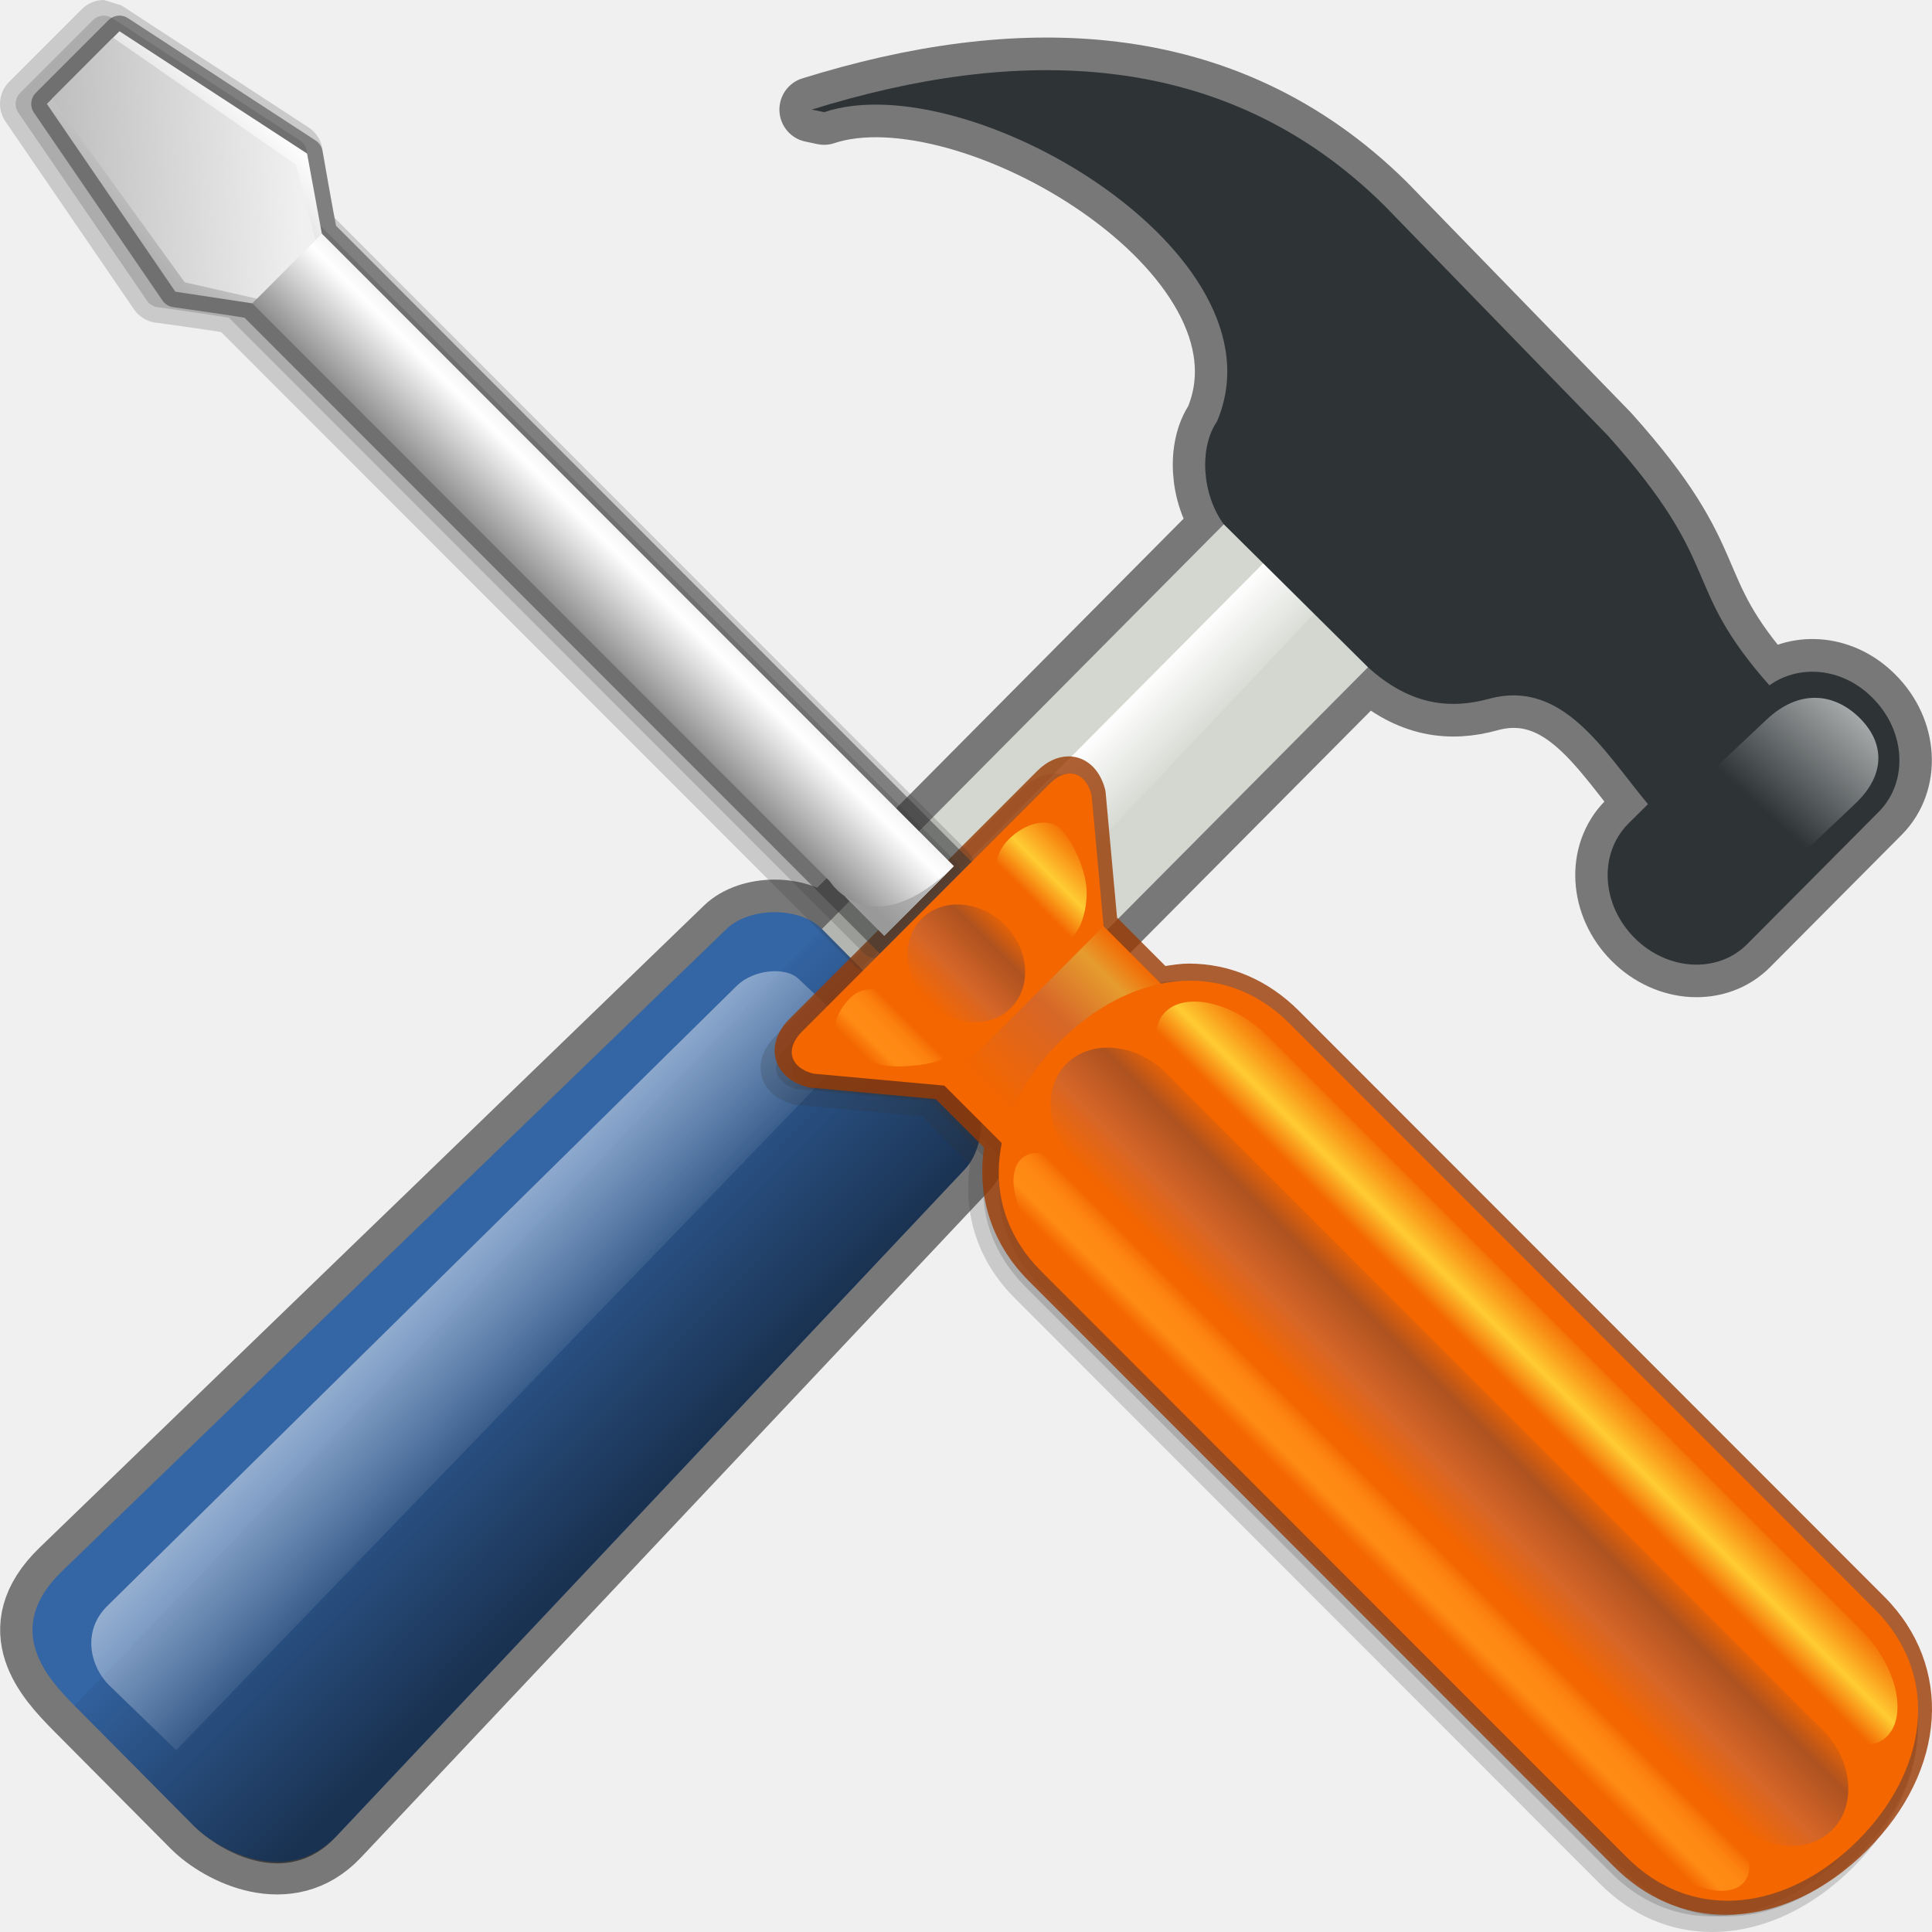
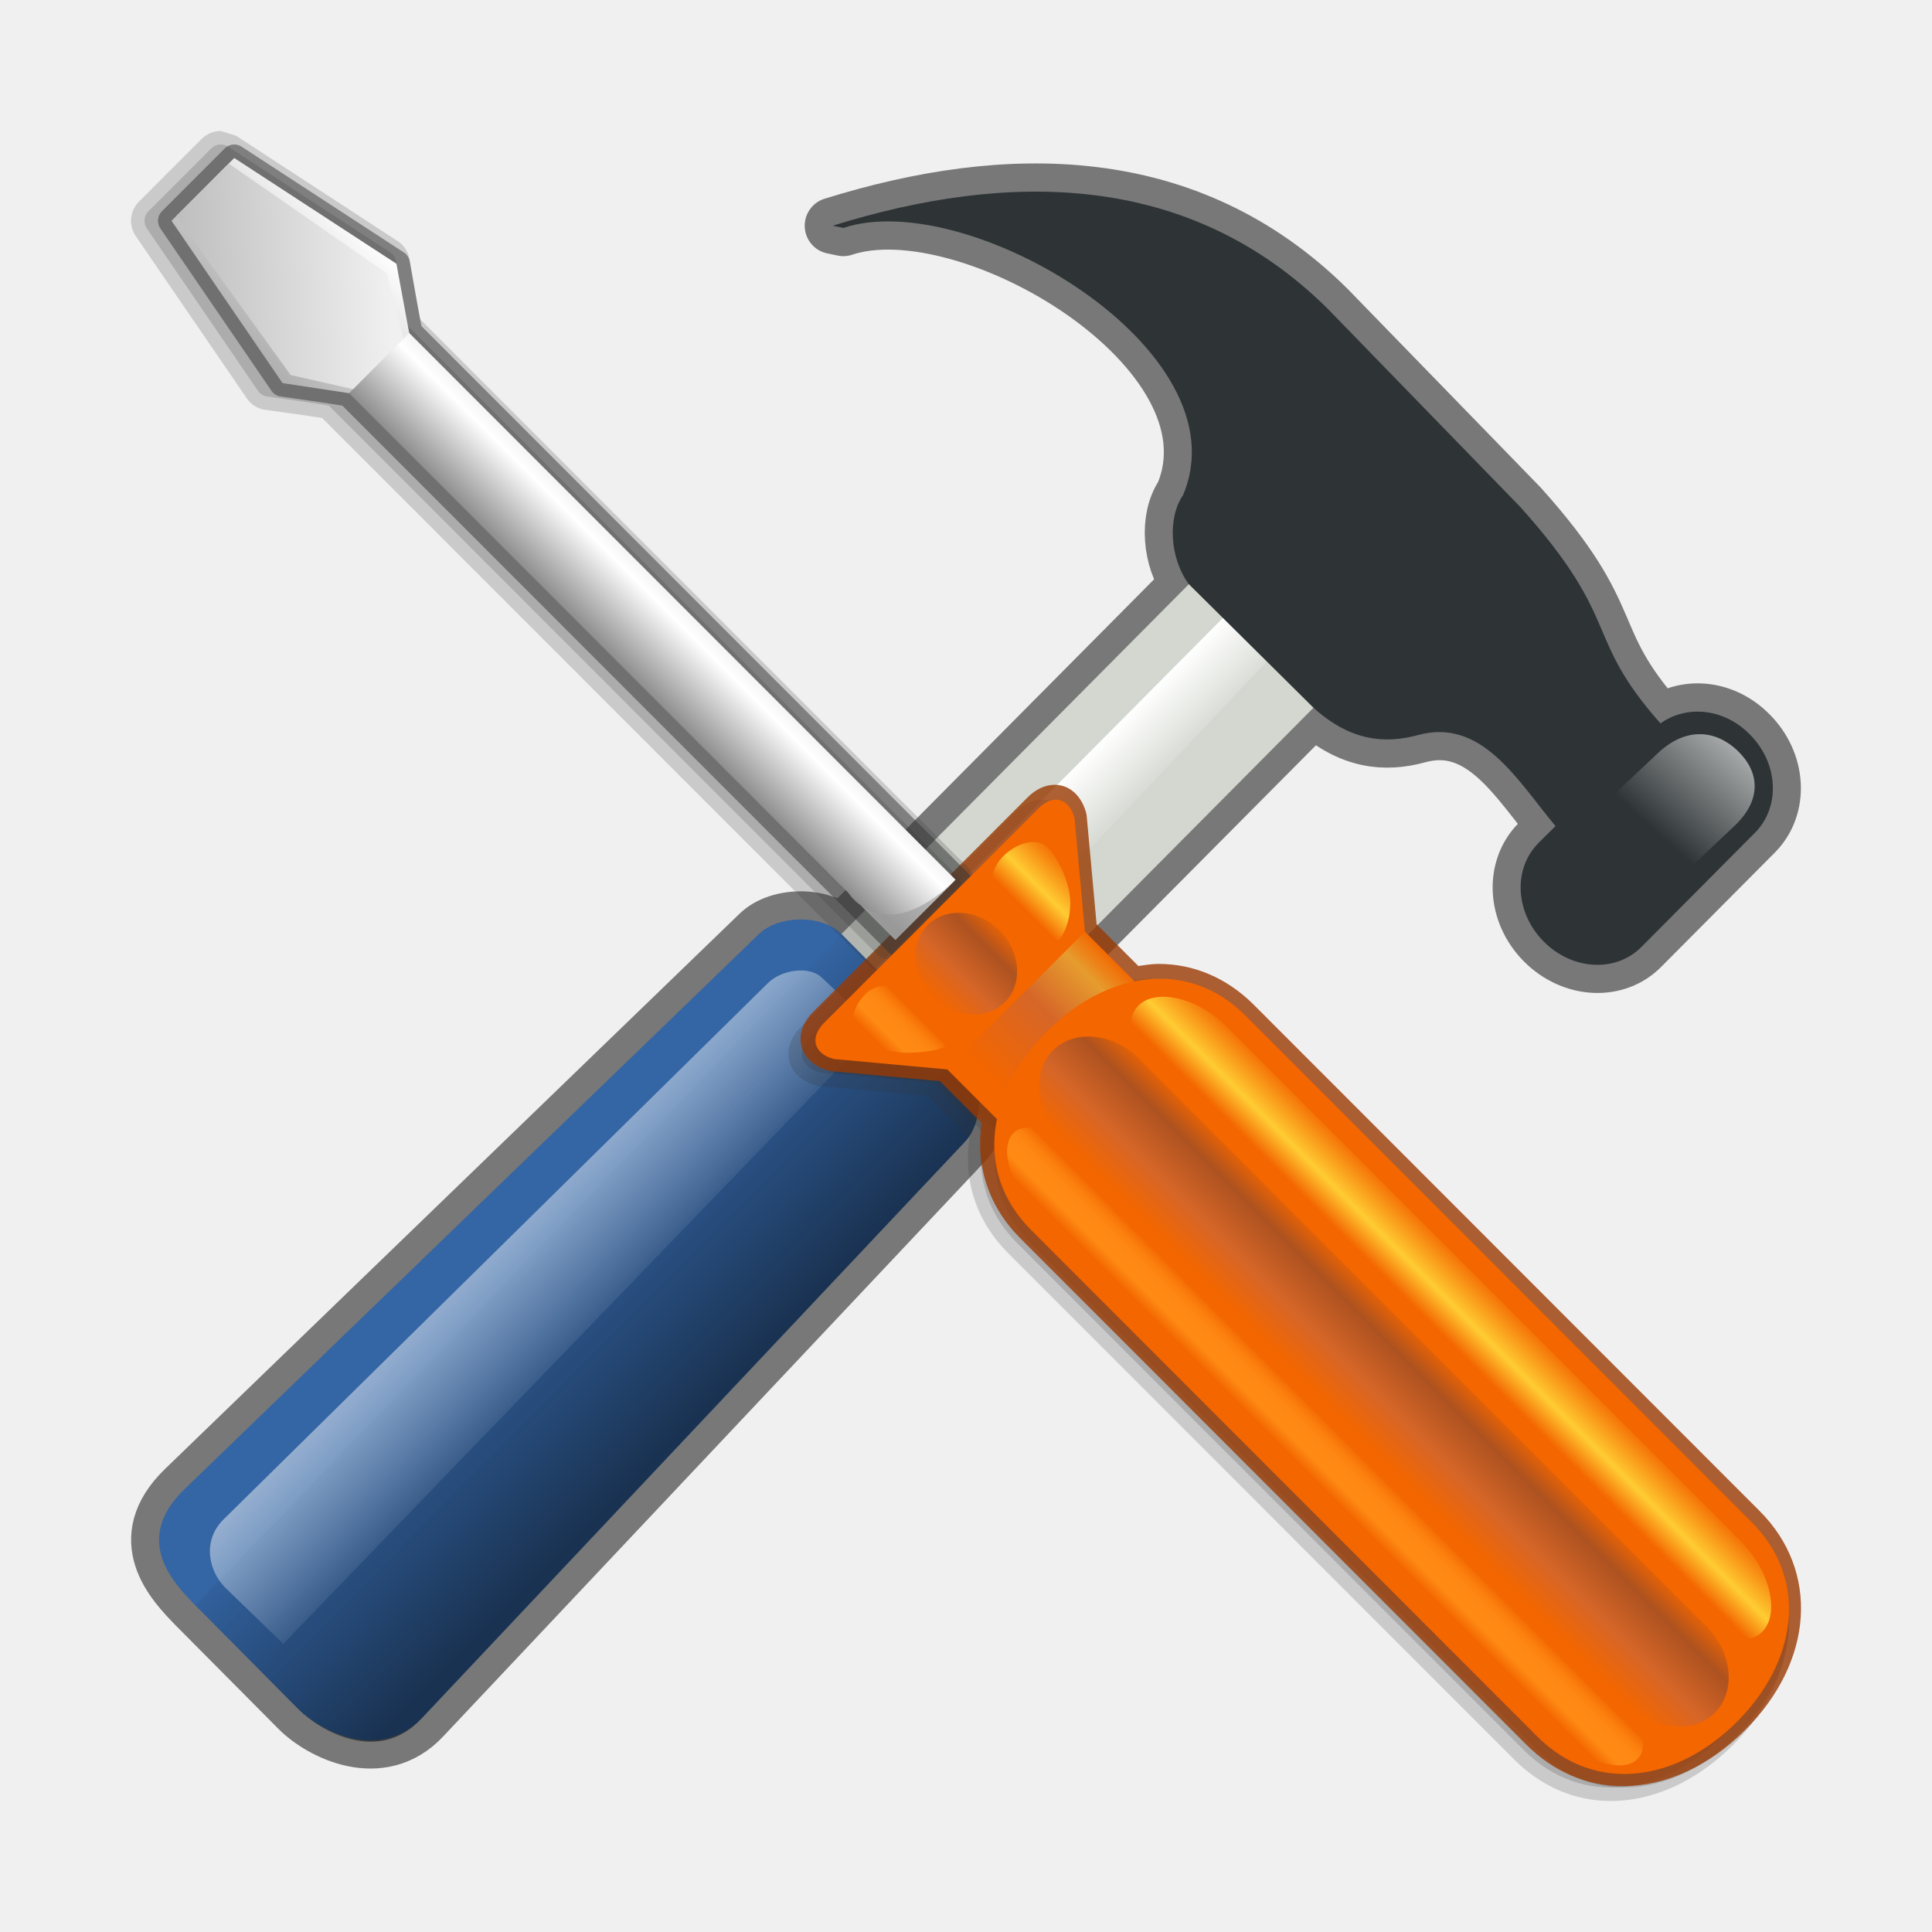
<svg xmlns="http://www.w3.org/2000/svg" xmlns:xlink="http://www.w3.org/1999/xlink" version="1.0" width="64" height="64" id="svg4895">
  <defs id="defs3">
    <linearGradient id="WhiteTransparent">
      <stop style="stop-color:white;stop-opacity:1" offset="0" id="stop6" />
      <stop style="stop-color:white;stop-opacity:0" offset="1" id="stop8" />
    </linearGradient>
    <linearGradient id="BlackTransparent">
      <stop style="stop-color:black;stop-opacity:1" offset="0" id="stop11" />
      <stop style="stop-color:black;stop-opacity:0" offset="1" id="stop13" />
    </linearGradient>
    <linearGradient xlink:href="#WhiteTransparent" id="lg1999" x1="637.03" y1="69.99" x2="638.3" y2="118.3" gradientUnits="userSpaceOnUse" gradientTransform="matrix(0.1,0.1,-0.22,0.2,75.6,-33.53)" />
    <linearGradient xlink:href="#WhiteTransparent" id="lg02" x1="512.7" y1="254.36" x2="615.59" y2="254.83" gradientUnits="userSpaceOnUse" gradientTransform="matrix(0.0807,0.0775,-0.35,0.36,77.14,-45.89)" />
    <linearGradient xlink:href="#BlackTransparent" id="lg05" x1="543.1" y1="286.56" x2="419.88" y2="286.56" gradientUnits="userSpaceOnUse" gradientTransform="matrix(0.0998,0.0998,-0.28,0.28,78.84,-44.8)" spreadMethod="pad" />
    <linearGradient xlink:href="#WhiteTransparent" id="lg09" x1="258.96" y1="62.74" x2="258.96" y2="-1.72" gradientUnits="userSpaceOnUse" gradientTransform="matrix(0.33,0.33,-0.0944,0.0944,9.03,-48.1)" />
    <linearGradient xlink:href="#WhiteTransparent" id="lg12" x1="146.15" y1="288.57" x2="146.15" y2="368.27" gradientUnits="userSpaceOnUse" gradientTransform="matrix(0.3,0.3,-0.09,0.09,78.84,-44.8)" />
    <linearGradient xlink:href="#WhiteTransparent" id="lg16" x1="577.03" y1="124" x2="626.1" y2="124" gradientUnits="userSpaceOnUse" gradientTransform="matrix(0.0775,0.0775,-0.36,0.36,78.84,-44.8)" spreadMethod="pad" />
    <linearGradient xlink:href="#BlackTransparent" id="lg19" x1="75.1" y1="189.14" x2="71.77" y2="185.8" gradientTransform="matrix(1.05,0,0,1.05,0.13,-140.54)" />
    <linearGradient xlink:href="#WhiteTransparent" id="lg51" x1="646.24" y1="-252.6" x2="607.66" y2="-186.26" gradientUnits="userSpaceOnUse" gradientTransform="matrix(0.2,0,0,0.2,-80.94,88.3)" />
    <linearGradient xlink:href="#WhiteTransparent" id="lg55" x1="550.96" y1="-137.5" x2="655.42" y2="-241.2" gradientUnits="userSpaceOnUse" gradientTransform="matrix(0.26,0,0,0.26,-106.57,101.57)" />
    <linearGradient xlink:href="#BlackTransparent" id="lgdg" x1="73.88" y1="66.2" x2="84.3" y2="86.68" gradientTransform="translate(-0.30267,-3.20138)" gradientUnits="userSpaceOnUse" />
    <clipPath clipPathUnits="userSpaceOnUse" id="clipoutline1">
      <path id="outline1" d="m 22.42,17.2 12.96,12.95 -2.5,8.78 -8.78,2.5 -12.96,-12.96 -5.86,5.86 14.89,21.46 17.56,-3.34 61.63,65.62 c 9.44,9.51 22.17,-4.75 13.34,-12.87 L 46.85,42.92 50.86,25.16 28.72,10.89 22.42,17.2 z m 81.06,91.97 c 1.68,-1.68 4.4,-1.68 6.08,0 1.68,1.68 1.68,4.4 0,6.08 -1.68,1.67 -4.4,1.67 -6.08,0 -1.68,-1.68 -1.68,-4.4 0,-6.08 z" />
    </clipPath>
    <clipPath clipPathUnits="userSpaceOnUse" id="clipoutline2">
      <path id="outline2" d="m 55.8,12 0.76,0.16 c 8.84,-2.94 28.68,8.64 24.26,18.96 -1.12,1.62 -0.93,4.5 0.42,6.31 L 56.43,62.25 c -1.39,-1.39 -4.48,-1.36 -5.9,0 L 9.5,101.63 c -3.74,3.59 -0.8,6.64 0.78,8.25 l 7.36,7.36 c 1.61,1.6 5.86,3.76 8.88,0.56 L 65.24,76.99 c 1.35,-1.42 1.36,-4.47 0,-5.87 0,0 0.01,-0.02 0,-0.02 L 90.15,46.2 c 2.63,2.37 5.114,2.575 7.47,1.93 4.551,-1.245 7.087,3.207 9.81,6.46 l -1.23,1.21 c -1.82,1.84 -1.65,4.94 0.39,6.98 2.04,2.04 5.15,2.21 6.97,0.39 l 8.14,-8.13 c 1.82,-1.84 1.65,-4.94 -0.4,-6.97 -1.84,-1.85 -4.51,-2.09 -6.37,-0.77 -5.58,-6.26 -2.65,-7.2 -10.01,-15.35 L 91.13,17.86 C 81.2,8.12 68.3,8.13 55.8,12 z" />
    </clipPath>
    <filter id="ShadowBlur" filterUnits="userSpaceOnUse" x="0" y="0" color-interpolation-filters="sRGB">
      <feGaussianBlur in="SourceGraphic" stdDeviation="2" id="feGaussianBlur6" />
    </filter>
    <linearGradient xlink:href="#WhiteTransparent" id="linearGradient3179" gradientUnits="userSpaceOnUse" gradientTransform="matrix(0.1,0.1,-0.22,0.2,75.6,-97.53)" x1="637.03" y1="69.99" x2="638.3" y2="118.3" />
    <linearGradient xlink:href="#WhiteTransparent" id="linearGradient3183" gradientUnits="userSpaceOnUse" gradientTransform="matrix(0.0807,0.0775,-0.35,0.36,77.14,-109.89)" x1="512.7" y1="254.36" x2="615.59" y2="254.83" />
    <linearGradient xlink:href="#BlackTransparent" id="linearGradient3186" gradientUnits="userSpaceOnUse" gradientTransform="matrix(0.0998,0.0998,-0.28,0.28,78.84,-108.8)" spreadMethod="pad" x1="543.1" y1="286.56" x2="419.88" y2="286.56" />
    <linearGradient xlink:href="#WhiteTransparent" id="linearGradient3197" gradientUnits="userSpaceOnUse" gradientTransform="matrix(0.0775,0.0775,-0.36,0.36,78.84,-108.8)" spreadMethod="pad" x1="577.03" y1="124" x2="626.1" y2="124" />
    <linearGradient xlink:href="#BlackTransparent" id="linearGradient3200" gradientUnits="userSpaceOnUse" x1="2482.957" y1="6145.308" x2="2375.498" y2="6037.526" gradientTransform="translate(0,-64)" />
    <linearGradient xlink:href="#BlackTransparent" id="linearGradient3268" gradientUnits="userSpaceOnUse" gradientTransform="translate(0,-64)" x1="2482.957" y1="6145.308" x2="2375.498" y2="6037.526" />
    <linearGradient xlink:href="#WhiteTransparent" id="linearGradient3270" gradientUnits="userSpaceOnUse" gradientTransform="matrix(0.0775,0.0775,-0.36,0.36,78.84,-108.8)" spreadMethod="pad" x1="577.03" y1="124" x2="626.1" y2="124" />
    <linearGradient xlink:href="#BlackTransparent" id="linearGradient3272" gradientUnits="userSpaceOnUse" gradientTransform="matrix(0.0998,0.0998,-0.28,0.28,78.84,-108.8)" spreadMethod="pad" x1="543.1" y1="286.56" x2="419.88" y2="286.56" />
    <linearGradient xlink:href="#WhiteTransparent" id="linearGradient3274" gradientUnits="userSpaceOnUse" gradientTransform="matrix(0.0807,0.0775,-0.35,0.36,77.14,-109.89)" x1="512.7" y1="254.36" x2="615.59" y2="254.83" />
    <linearGradient xlink:href="#WhiteTransparent" id="linearGradient3276" gradientUnits="userSpaceOnUse" gradientTransform="matrix(0.1,0.1,-0.22,0.2,75.6,-97.53)" x1="637.03" y1="69.99" x2="638.3" y2="118.3" />
    <linearGradient xlink:href="#BlackTransparent" id="linearGradient3441" gradientUnits="userSpaceOnUse" gradientTransform="translate(0,-64)" x1="2482.957" y1="6145.308" x2="2375.498" y2="6037.526" />
    <linearGradient xlink:href="#WhiteTransparent" id="linearGradient3443" gradientUnits="userSpaceOnUse" gradientTransform="matrix(0.0775,0.0775,-0.36,0.36,78.84,-108.8)" spreadMethod="pad" x1="577.03" y1="124" x2="626.1" y2="124" />
    <linearGradient xlink:href="#BlackTransparent" id="linearGradient3445" gradientUnits="userSpaceOnUse" gradientTransform="matrix(0.0998,0.0998,-0.28,0.28,78.84,-108.8)" spreadMethod="pad" x1="543.1" y1="286.56" x2="419.88" y2="286.56" />
    <linearGradient xlink:href="#WhiteTransparent" id="linearGradient3447" gradientUnits="userSpaceOnUse" gradientTransform="matrix(0.0807,0.0775,-0.35,0.36,77.14,-109.89)" x1="512.7" y1="254.36" x2="615.59" y2="254.83" />
    <linearGradient xlink:href="#WhiteTransparent" id="linearGradient3449" gradientUnits="userSpaceOnUse" gradientTransform="matrix(0.1,0.1,-0.22,0.2,75.6,-97.53)" x1="637.03" y1="69.99" x2="638.3" y2="118.3" />
    <linearGradient xlink:href="#BlackTransparent" id="linearGradient3461" gradientUnits="userSpaceOnUse" gradientTransform="translate(0,-64)" x1="2482.957" y1="6145.308" x2="2375.498" y2="6037.526" />
    <linearGradient xlink:href="#WhiteTransparent" id="linearGradient3463" gradientUnits="userSpaceOnUse" gradientTransform="matrix(0.0775,0.0775,-0.36,0.36,78.84,-108.8)" spreadMethod="pad" x1="577.03" y1="124" x2="626.1" y2="124" />
    <linearGradient xlink:href="#BlackTransparent" id="linearGradient3465" gradientUnits="userSpaceOnUse" gradientTransform="matrix(0.0998,0.0998,-0.28,0.28,78.84,-108.8)" spreadMethod="pad" x1="543.1" y1="286.56" x2="419.88" y2="286.56" />
    <linearGradient xlink:href="#WhiteTransparent" id="linearGradient3467" gradientUnits="userSpaceOnUse" gradientTransform="matrix(0.0807,0.0775,-0.35,0.36,77.14,-109.89)" x1="512.7" y1="254.36" x2="615.59" y2="254.83" />
    <linearGradient xlink:href="#WhiteTransparent" id="linearGradient3469" gradientUnits="userSpaceOnUse" gradientTransform="matrix(0.1,0.1,-0.22,0.2,75.6,-97.53)" x1="637.03" y1="69.99" x2="638.3" y2="118.3" />
    <linearGradient xlink:href="#WhiteTransparent" id="linearGradient3472" gradientUnits="userSpaceOnUse" gradientTransform="matrix(0.05364901,0.05402047,-0.1180278,0.1080409,37.51463,-20.96535)" x1="637.03" y1="69.99" x2="638.3" y2="118.3" />
    <linearGradient xlink:href="#WhiteTransparent" id="linearGradient3475" gradientUnits="userSpaceOnUse" gradientTransform="matrix(0.04329475,0.04186587,-0.1877715,0.1944737,38.34082,-27.64228)" x1="512.7" y1="254.36" x2="615.59" y2="254.83" />
    <linearGradient xlink:href="#BlackTransparent" id="linearGradient3478" gradientUnits="userSpaceOnUse" gradientTransform="matrix(0.05354171,0.05391243,-0.1502172,0.1512573,39.25285,-27.05345)" spreadMethod="pad" x1="543.1" y1="286.56" x2="419.88" y2="286.56" />
    <linearGradient xlink:href="#WhiteTransparent" id="linearGradient3483" gradientUnits="userSpaceOnUse" gradientTransform="matrix(0.04157798,0.04186587,-0.1931364,0.1944737,39.25285,-27.05345)" spreadMethod="pad" x1="577.03" y1="124" x2="626.1" y2="124" />
    <linearGradient xlink:href="#BlackTransparent" id="linearGradient3486" gradientUnits="userSpaceOnUse" gradientTransform="matrix(0.5364901,0,0,0.5402047,-3.044024,-2.852284)" x1="2482.957" y1="6145.308" x2="2375.498" y2="6037.526" />
    <linearGradient xlink:href="#XMLID_34_" id="linearGradient3345" gradientUnits="userSpaceOnUse" x1="64.586" y1="53.105" x2="73.504" y2="62.023" />
    <linearGradient id="XMLID_34_" gradientUnits="userSpaceOnUse" x1="64.586" y1="53.105" x2="73.504" y2="62.023">
      <stop offset="0" style="stop-color:#F36600" id="stop144" />
      <stop offset="0.18" style="stop-color:#E69C2E" id="stop146" />
      <stop offset="0.506" style="stop-color:#D66628" id="stop148" />
      <stop offset="1" style="stop-color:#F36600" id="stop150" />
    </linearGradient>
    <linearGradient xlink:href="#XMLID_35_" id="linearGradient3347" gradientUnits="userSpaceOnUse" gradientTransform="matrix(0.9027,-0.086,-0.086,0.9027,-18.4803,-14.1634)" x1="71.991" y1="115.973" x2="80.866" y2="124.848" />
    <linearGradient id="XMLID_35_" gradientUnits="userSpaceOnUse" x1="71.991" y1="115.973" x2="80.866" y2="124.848" gradientTransform="matrix(0.9027,-0.086,-0.086,0.9027,-18.4803,-14.1634)">
      <stop offset="0" style="stop-color:#E0E0E0" id="stop159" />
      <stop offset="0.292" style="stop-color:#FFFFFF" id="stop161" />
      <stop offset="1" style="stop-color:#636363" id="stop163" />
    </linearGradient>
    <linearGradient xlink:href="#XMLID_36_" id="linearGradient3349" gradientUnits="userSpaceOnUse" x1="9.053" y1="110.163" x2="17.506" y2="118.616" />
    <linearGradient id="XMLID_36_" gradientUnits="userSpaceOnUse" x1="9.053" y1="110.163" x2="17.506" y2="118.616">
      <stop offset="0" style="stop-color:#FFFFFF" id="stop168" />
      <stop offset="1" style="stop-color:#B1B1B1" id="stop170" />
    </linearGradient>
    <linearGradient xlink:href="#XMLID_37_" id="linearGradient3351" gradientUnits="userSpaceOnUse" gradientTransform="matrix(0.9204,-0.0796,-0.0796,0.9204,-13.4588,-13.4578)" x1="41.261" y1="153.606" x2="41.991" y2="134.857" />
    <linearGradient id="XMLID_37_" gradientUnits="userSpaceOnUse" x1="41.261" y1="153.606" x2="41.991" y2="134.857" gradientTransform="matrix(0.9204,-0.0796,-0.0796,0.9204,-13.4588,-13.4578)">
      <stop offset="0" style="stop-color:#B9B9B9" id="stop175" />
      <stop offset="1" style="stop-color:#F0F0F0" id="stop177" />
    </linearGradient>
    <linearGradient xlink:href="#XMLID_38_" id="linearGradient3353" gradientUnits="userSpaceOnUse" gradientTransform="matrix(4.434075,0.6990146,0.6990146,4.434075,208.933,201.4934)" x1="47.877" y1="-8.15" x2="52.301" y2="-3.726" />
    <linearGradient id="XMLID_38_" gradientUnits="userSpaceOnUse" x1="47.877" y1="-8.15" x2="52.301" y2="-3.726" gradientTransform="matrix(1.2065,0.1902,0.1902,1.2065,33.0519,28.33057)">
      <stop offset="0" style="stop-color:#F36600" id="stop182" />
      <stop offset="0.27" style="stop-color:#AD5220" id="stop184" />
      <stop offset="0.657" style="stop-color:#D66628" id="stop186" />
      <stop offset="1" style="stop-color:#F36600" id="stop188" />
    </linearGradient>
    <linearGradient xlink:href="#XMLID_39_" id="linearGradient3355" gradientUnits="userSpaceOnUse" gradientTransform="matrix(2.403919,1.968781,1.968781,2.403919,-361.6544,642.7973)" x1="1180.475" y1="-1103.454" x2="1184.898" y2="-1099.03" />
    <linearGradient id="XMLID_39_" gradientUnits="userSpaceOnUse" x1="1180.475" y1="-1103.454" x2="1184.898" y2="-1099.03" gradientTransform="matrix(0.6541,0.5357,0.5357,0.6541,-122.2034,148.4082)">
      <stop offset="0" style="stop-color:#F36600" id="stop193" />
      <stop offset="0.27" style="stop-color:#AD5220" id="stop195" />
      <stop offset="0.657" style="stop-color:#D66628" id="stop197" />
      <stop offset="1" style="stop-color:#F36600" id="stop199" />
    </linearGradient>
    <linearGradient xlink:href="#XMLID_40_" id="linearGradient3357" gradientUnits="userSpaceOnUse" gradientTransform="matrix(-3.606798,-0.00771783,-0.00771783,-3.606798,-1450.316,302.719)" x1="-523.886" y1="23.862" x2="-527.368" y2="20.379" />
    <linearGradient id="XMLID_40_" gradientUnits="userSpaceOnUse" x1="-523.886" y1="23.862" x2="-527.368" y2="20.379" gradientTransform="matrix(-0.9814,-0.0021,-0.0021,-0.9814,-418.4253,55.87377)">
      <stop offset="0.208" style="stop-color:#F36600" id="stop204" />
      <stop offset="0.27" style="stop-color:#F77207" id="stop206" />
      <stop offset="0.373" style="stop-color:#FC800E" id="stop208" />
      <stop offset="0.503" style="stop-color:#FE8813" id="stop210" />
      <stop offset="0.753" style="stop-color:#FF8A14" id="stop212" />
      <stop offset="0.972" style="stop-color:#F36600" id="stop214" />
    </linearGradient>
    <linearGradient xlink:href="#XMLID_41_" id="linearGradient3359" gradientUnits="userSpaceOnUse" gradientTransform="matrix(-3.606798,-0.00771783,-0.00771783,-3.606798,-1450.316,302.719)" x1="-492.053" y1="-8.259" x2="-495.402" y2="-11.609" />
    <linearGradient id="XMLID_41_" gradientUnits="userSpaceOnUse" x1="-492.053" y1="-8.259" x2="-495.402" y2="-11.609" gradientTransform="matrix(-0.9814,-0.0021,-0.0021,-0.9814,-418.4253,55.87377)">
      <stop offset="0.208" style="stop-color:#F36600" id="stop219" />
      <stop offset="0.27" style="stop-color:#F77207" id="stop221" />
      <stop offset="0.373" style="stop-color:#FC800E" id="stop223" />
      <stop offset="0.503" style="stop-color:#FE8813" id="stop225" />
      <stop offset="0.753" style="stop-color:#FF8A14" id="stop227" />
      <stop offset="0.972" style="stop-color:#F36600" id="stop229" />
    </linearGradient>
    <linearGradient xlink:href="#XMLID_42_" id="linearGradient3361" gradientUnits="userSpaceOnUse" gradientTransform="matrix(3.9541,0.35502,0.35502,3.9541,123.7083,147.0908)" x1="69.661" y1="2.682" x2="73.695" y2="6.715" />
    <linearGradient id="XMLID_42_" gradientUnits="userSpaceOnUse" x1="69.661" y1="2.682" x2="73.695" y2="6.715" gradientTransform="matrix(1.0759,0.0966,0.0966,1.0759,9.8625,13.52777)">
      <stop offset="0" style="stop-color:#F36600" id="stop234" />
      <stop offset="0.477" style="stop-color:#FFCC33" id="stop236" />
      <stop offset="0.786" style="stop-color:#F36600" id="stop238" />
    </linearGradient>
    <linearGradient xlink:href="#XMLID_43_" id="linearGradient3363" gradientUnits="userSpaceOnUse" gradientTransform="matrix(3.675155,0,0,3.675155,77.24515,87.05425)" x1="56.774" y1="57.064" x2="61.153" y2="61.442" />
    <linearGradient gradientTransform="translate(-2.78,-2.80803)" id="XMLID_43_" gradientUnits="userSpaceOnUse" x1="56.774" y1="57.064" x2="61.153" y2="61.442">
      <stop offset="0" style="stop-color:#F36600" id="stop243" />
      <stop offset="0.477" style="stop-color:#FFCC33" id="stop245" />
      <stop offset="0.786" style="stop-color:#F36600" id="stop247" />
    </linearGradient>
    <linearGradient xlink:href="#XMLID_44_" id="linearGradient3365" gradientUnits="userSpaceOnUse" gradientTransform="matrix(3.675155,0,0,3.675155,77.24515,87.05425)" x1="56.451" y1="67.164" x2="60.409" y2="71.123" />
    <linearGradient gradientTransform="translate(-2.78,-2.80803)" id="XMLID_44_" gradientUnits="userSpaceOnUse" x1="56.451" y1="67.164" x2="60.409" y2="71.123">
      <stop offset="0" style="stop-color:#CCCCCC" id="stop252" />
      <stop offset="1" style="stop-color:#999999" id="stop254" />
    </linearGradient>
  </defs>
  <style type="text/css" id="style31">
	/* Specular Highlighting */
		.low-specularity	{opacity:0.25;}
		.specularity		{opacity:0.5;}
		.high-specularity	{opacity:0.75;}
		.full-specularity	{opacity:1;}

	/* Shading */
		.low-shade	{opacity:0.25;}
		.shade		{opacity:0.5;}
		.high-shade	{opacity:0.75;}
		.full-shade	{opacity:1;}

	/* Tango palette fill/stroke */
		.black		{fill:#000;}
		.aluminium1	{fill:#eeeeec;}
		.aluminium2	{fill:#d3d7cf;}
		.aluminium6	{fill:#2e3436;}
		.chocolate3	{fill:#8f5902;}
		.chocolate2	{fill:#c17d11;}
		.aluminium4	{fill:#888a85;}

	/* Shadows: Back-Shadows &amp; Base Shadows */
		.base-shadow	{opacity:0.4;}
		.outline-big	{stroke:black;stroke-width:8;opacity:0.25;stroke-linejoin:round;}
		.outline-small	{stroke:black;stroke-width:4;opacity:0.5;stroke-linejoin:round;}
		.stroke-highlight	{fill:none;stroke:white;stroke-opacity:0.2;stroke-width:4;stroke-linejoin:round;}
	</style>
-   <g id="g3538">
+   <g id="g3538" transform="matrix(0.8644068,0,0,0.8644068,4.338983,4.338983)">
    <use transform="matrix(0.5364901,0,0,0.5402047,-3.044024,-2.852284)" height="128" width="128" y="0" x="0" style="opacity:0.5;stroke:#000000;stroke-width:4;stroke-linejoin:round" id="use52" class="outline-small stroke-aluminium5" xlink:href="#outline2" />
    <path style="fill:#d3d7cf" id="path54" d="M 41.442,16.46 25.642,32.369 30.379,37.139 46.179,21.235 41.442,16.46 z" class="aluminium2" />
    <path id="path56" d="M 44.666,19.707 28.866,35.61 30.379,37.139 46.179,21.235 44.666,19.707 z" style="opacity:0.5;fill:url(#linearGradient3486)" class="specularity" />
    <path id="path58" d="M 43.341,17.157 27.606,33.001 29.639,35.048 44.972,18.799 43.341,17.157 z" style="fill:url(#linearGradient3483)" />
    <path style="fill:#2e3436" id="path60" d="m 26.892,3.63 0.408,0.086 C 32.042,2.128 42.686,8.384 40.315,13.959 c -0.601,0.875 -0.499,2.431 0.225,3.409 l 4.78,4.738 c 1.411,1.28 2.741,1.388 4.008,1.043 2.441,-0.664 3.798,1.729 5.263,3.49 l -0.66,0.654 c -0.976,0.994 -0.885,2.669 0.209,3.771 1.094,1.102 2.763,1.194 3.739,0.211 l 4.367,-4.392 c 0.976,-0.994 0.885,-2.669 -0.215,-3.765 -0.987,-0.999 -2.42,-1.129 -3.417,-0.416 -2.994,-3.382 -1.422,-3.889 -5.37,-8.292 L 45.846,6.796 C 40.519,1.534 33.598,1.54 26.892,3.63 z" class="aluminium6" />
    <path id="path66" d="m 27.23,30.775 c -0.746,-0.751 -2.403,-0.735 -3.165,0 L 2.053,52.049 c -2.006,1.939 -0.44,3.587 0.418,4.457 l 3.949,3.976 c 0.864,0.864 3.144,2.031 4.764,0.303 L 31.957,38.738 c 0.724,-0.767 0.73,-2.415 0,-3.171 0,0 0.005,-0.011 0,-0.011 l -4.726,-4.781 z" style="fill:#3465a4" />
    <path id="path68" d="m 2.466,56.5 3.949,3.981 c 0.864,0.864 3.074,2.101 4.694,0.384 l 20.853,-22.132 c 0.724,-0.772 0.746,-2.431 0,-3.176 L 27.225,30.781 2.466,56.5 z" style="opacity:0.5;fill:url(#linearGradient3478)" class="low-shade" />
    <path id="path70" d="M 24.424,32.639 3.566,53.189 c -0.869,0.843 -0.574,2.026 0.054,2.642 L 5.835,57.975 28.566,34.422 26.463,32.434 c -0.451,-0.432 -1.502,-0.308 -2.039,0.205 z" style="opacity:0.5;fill:url(#linearGradient3475)" class="specularity" />
    <path id="path74" d="m 61.576,23.758 c 0.81,0.778 0.966,1.858 -0.15,2.895 l -2.076,1.961 c -1.116,1.053 -4.034,-1.756 -2.924,-2.804 l 2.082,-1.961 c 1.111,-1.053 2.259,-0.87 3.069,-0.092 z" style="fill:url(#linearGradient3472)" />
  </g>
  <g transform="translate(1.084746,-986.7351)" id="layer1" />
-   <g id="g3323" transform="matrix(0,0.1408975,-0.1407988,0,77.71017,-12.32319)">
+   <g id="g3323" transform="matrix(0,0.1217928,-0.1217074,0,71.51218,-6.313267)">
    <path id="path129" d="m 466.841,111.957 -137.66,137.657 c -7.303,7.306 -11.125,16.314 -11.125,25.932 0,1.808 0.294,3.653 0.566,5.498 -1.867,1.867 -9.901,9.901 -11.371,11.371 -2.426,0.224 -29.512,2.698 -29.512,2.698 -0.195,0.018 -0.386,0.051 -0.577,0.099 -3.932,1.003 -6.681,3.388 -7.545,6.534 -0.187,0.687 -0.279,1.386 -0.279,2.087 0,2.532 1.191,5.134 3.44,7.38 l 58.339,58.332 c 2.867,2.87 6.321,4.024 9.464,3.161 3.15,-0.86 5.535,-3.613 6.542,-7.549 0.048,-0.191 0.081,-0.382 0.099,-0.577 0,0 2.473,-27.079 2.694,-29.504 1.47,-1.47 9.504,-9.508 11.371,-11.371 11.658,1.724 22.768,-1.878 31.426,-10.566 l 137.66,-137.66 c 7.409,-7.405 11.319,-16.509 11.319,-26.329 0,-11.621 -5.417,-23.433 -15.248,-33.267 C 507.742,97.187 483.229,95.57 466.841,111.957 z" style="opacity:0.2;fill:#333333" />
    <path id="path131" d="m 523.846,118.488 c -16.042,-16.042 -38.361,-19.974 -54.407,-3.932 L 331.779,252.212 c -8.898,8.898 -11.492,19.666 -9.339,30.21 l -13.532,13.532 -30.835,2.823 c -5.494,1.404 -6.707,5.836 -2.698,9.846 l 58.339,58.332 c 4.01,4.01 8.438,2.797 9.849,-2.698 l 2.819,-30.831 0,0 13.532,-13.532 c 10.54,2.15 21.309,-0.445 30.206,-9.342 l 137.66,-137.66 c 16.035,-16.046 12.102,-38.365 -3.936,-54.403 z" style="opacity:0.2;fill:#333333" />
    <path id="path133" d="m 523.846,114.813 c -16.042,-16.042 -38.361,-19.974 -54.407,-3.932 L 331.779,248.537 c -8.898,8.898 -11.492,19.666 -9.339,30.21 l -13.532,13.532 -30.835,2.823 c -5.494,1.404 -6.707,5.836 -2.698,9.846 l 58.339,58.332 c 4.01,4.01 8.438,2.797 9.849,-2.698 l 2.819,-30.831 0,0 13.532,-13.532 c 10.54,2.15 21.309,-0.445 30.206,-9.342 l 137.66,-137.66 c 16.035,-16.046 12.102,-38.365 -3.936,-54.403 z" style="opacity:0.2;fill:#333333" />
    <path id="path135" d="m 462.798,108.649 -137.66,137.657 c -7.306,7.306 -11.128,16.314 -11.128,25.932 0,1.808 0.294,3.653 0.566,5.498 -1.863,1.867 -9.901,9.901 -11.371,11.371 -2.426,0.224 -29.512,2.698 -29.512,2.698 -0.195,0.018 -0.386,0.051 -0.577,0.099 -3.932,1.003 -6.681,3.388 -7.545,6.534 -0.187,0.687 -0.279,1.386 -0.279,2.087 0,2.532 1.191,5.134 3.44,7.38 l 58.339,58.332 c 2.87,2.87 6.321,4.024 9.467,3.161 3.146,-0.864 5.535,-3.613 6.538,-7.549 0.051,-0.191 0.085,-0.382 0.099,-0.577 0,0 2.477,-27.079 2.694,-29.504 1.47,-1.47 9.508,-9.504 11.375,-11.367 11.654,1.724 22.764,-1.878 31.426,-10.566 l 137.66,-137.66 c 7.405,-7.405 11.319,-16.509 11.319,-26.329 0,-11.621 -5.421,-23.433 -15.252,-33.268 -18.703,-18.699 -43.212,-20.316 -59.6,-3.929 z" style="opacity:0.8;fill:#993903" />
    <path id="path137" d="m 287.482,324.399 0,0 c 0,0 -147.322,147.319 -148.796,148.792 -1.808,0.419 -16.777,2.995 -16.777,2.995 -1.804,0.415 -3.374,1.492 -4.418,3.028 l -28.758,44.146 c 0,0.011 -1.272,4.127 -1.272,4.127 0,1.963 0.764,3.807 2.154,5.197 l 17.078,17.078 c 2.543,2.547 6.527,2.881 9.464,0.79 0,0 44.15,-30.232 44.15,-30.232 1.533,-1.099 2.573,-2.709 2.94,-4.542 0,0 1.922,-14.01 2.301,-15.906 1.551,-1.555 148.704,-148.704 148.704,-148.704 1.389,-1.389 2.154,-3.234 2.154,-5.197 0,-1.963 -0.764,-3.807 -2.154,-5.197 l -16.38,-16.38 c -1.389,-1.389 -3.234,-2.154 -5.197,-2.154 -1.963,0 -3.804,0.768 -5.193,2.157 z" style="opacity:0.2;fill:#333333" />
    <path id="path139" d="m 290.081,323.323 c 0,0 -148.068,148.065 -149.538,149.535 -1.823,0.423 -17.802,3.234 -17.802,3.234 -0.9,0.209 -1.687,0.75 -2.209,1.514 l -28.758,44.146 c -0.426,0.625 -0.636,1.345 -0.636,2.065 0,0.948 0.368,1.889 1.077,2.598 l 17.078,17.078 c 1.268,1.272 3.271,1.437 4.734,0.393 l 44.15,-30.232 c 0.761,-0.544 1.286,-1.356 1.47,-2.271 0,0 2.135,-15.083 2.521,-16.998 1.555,-1.558 149.494,-149.491 149.494,-149.491 0.691,-0.691 1.077,-1.621 1.077,-2.598 l 0,0 c 0,-0.978 -0.386,-1.911 -1.077,-2.598 L 295.281,323.319 c -1.441,-1.433 -3.767,-1.433 -5.2,0.004 z" style="opacity:0.5;fill:#333333" />
    <path id="path141" d="m 290.081,326.998 c 0,0 -148.068,148.065 -149.538,149.535 -1.823,0.423 -17.802,3.234 -17.802,3.234 -0.9,0.209 -1.687,0.75 -2.209,1.514 l -28.758,44.146 c -0.426,0.625 -0.636,1.345 -0.636,2.065 0,0.948 0.368,1.889 1.077,2.598 l 17.078,17.078 c 1.268,1.272 3.271,1.437 4.734,0.393 l 44.15,-30.232 c 0.761,-0.544 1.286,-1.356 1.47,-2.271 0,0 2.135,-15.083 2.521,-16.998 1.555,-1.558 149.494,-149.491 149.494,-149.491 0.691,-0.691 1.077,-1.621 1.077,-2.598 l 0,0 c 0,-0.978 -0.386,-1.911 -1.077,-2.598 L 295.281,326.994 c -1.441,-1.433 -3.767,-1.433 -5.2,0.004 z" style="opacity:0.2;fill:#333333" />
-     <polygon id="polygon152" points="66.688,71.577 83.059,55.208 72.862,45.013 56.494,61.381 " style="fill:url(#linearGradient3345)" transform="matrix(3.675155,0,0,3.675155,77.24515,87.05425)" />
+     <polygon id="polygon152" points="83.059,55.208 72.862,45.013 56.494,61.381 66.688,71.577 " style="fill:url(#linearGradient3345)" transform="matrix(3.675155,0,0,3.675155,77.24515,87.05425)" />
    <path id="path154" d="m 330.037,363.275 c 4.01,4.01 8.438,2.797 9.849,-2.698 l 2.819,-30.831 -37.472,-37.468 -30.835,2.823 c -5.494,1.404 -6.707,5.836 -2.698,9.846 l 58.336,58.328 z" style="fill:#f36600" />
    <path id="path156" d="m 386.44,306.876 137.66,-137.66 c 16.042,-16.042 12.11,-38.361 -3.929,-54.4 -16.042,-16.042 -38.361,-19.974 -54.407,-3.932 L 328.104,248.537 c -16.038,16.042 -11.665,38.163 4.256,54.08 15.917,15.921 38.038,20.302 54.08,4.26 z" style="fill:#f36600" />
-     <polygon id="polygon165" points="22.077,110.449 62.648,69.88 58.191,65.423 17.622,105.992 " style="fill:url(#linearGradient3347)" transform="matrix(3.675155,0,0,3.675155,77.24515,87.05425)" />
-     <polygon id="polygon172" points="12.605,106.83 17.728,105.886 22.185,110.342 21.44,115.264 9.427,123.489 4.78,118.842 " style="fill:url(#linearGradient3349)" transform="matrix(3.675155,0,0,3.675155,77.24515,87.05425)" />
-     <polygon id="polygon179" points="13.317,107.542 18.139,106.297 21.886,110.043 20.841,114.664 9.098,123.16 5.19,119.252 " style="fill:url(#linearGradient3351)" transform="matrix(3.675155,0,0,3.675155,77.24515,87.05425)" />
+     <polygon id="polygon165" points="62.648,69.88 58.191,65.423 17.622,105.992 22.077,110.449 " style="fill:url(#linearGradient3347)" transform="matrix(3.675155,0,0,3.675155,77.24515,87.05425)" />
+     <polygon id="polygon172" points="17.728,105.886 22.185,110.342 21.44,115.264 9.427,123.489 4.78,118.842 12.605,106.83 " style="fill:url(#linearGradient3349)" transform="matrix(3.675155,0,0,3.675155,77.24515,87.05425)" />
+     <polygon id="polygon179" points="18.139,106.297 21.886,110.043 20.841,114.664 9.098,123.16 5.19,119.252 13.317,107.542 " style="fill:url(#linearGradient3351)" transform="matrix(3.675155,0,0,3.675155,77.24515,87.05425)" />
    <path id="path190" d="m 517.679,120.84 c 5.843,5.843 4.778,16.468 -2.374,23.617 L 361.158,298.604 c -7.144,7.148 -17.773,8.214 -23.613,2.37 -5.843,-5.843 -4.778,-16.468 2.374,-23.617 L 494.067,123.21 c 7.144,-7.148 17.773,-8.214 23.613,-2.37 z" style="fill:url(#linearGradient3353)" />
    <path id="path201" d="m 324.436,314.083 c 4.976,4.976 4.329,13.771 -1.444,19.537 -5.766,5.77 -14.557,6.417 -19.533,1.441 -4.976,-4.976 -4.329,-13.767 1.441,-19.537 5.77,-5.77 14.557,-6.417 19.537,-1.441 z" style="fill:url(#linearGradient3355)" />
    <path id="path216" d="m 361.272,312.65 c -4.903,-2.598 -3.069,-10.57 4.076,-17.718 L 512.942,147.341 c 7.148,-7.148 15.296,-9.158 18.111,-4.469 2.812,4.686 -0.731,14.37 -7.883,21.514 L 383.183,304.377 c -7.144,7.148 -17.009,10.867 -21.911,8.273 z" style="fill:url(#linearGradient3357)" />
    <path id="path231" d="m 322.058,351.864 c -3.686,-3.815 -2.389,-10.779 2.881,-15.472 5.274,-4.697 10.412,-7.475 11.422,-6.182 1.007,1.301 1.834,6.141 1.834,10.757 0,4.616 -2.124,10.518 -4.719,13.113 -2.595,2.595 -7.736,1.599 -11.419,-2.216 z" style="fill:url(#linearGradient3359)" />
    <path id="path240" d="m 494.214,106.812 c 5.623,3.319 4.381,11.878 -2.767,19.026 L 343.852,273.429 c -7.144,7.148 -15.884,8.57 -19.416,3.161 -3.535,-5.41 -0.581,-15.682 6.568,-22.826 L 470.994,113.773 c 7.145,-7.145 17.597,-10.276 23.22,-6.961 z" style="fill:url(#linearGradient3361)" />
    <path id="path249" d="m 284.998,314.793 c 4.215,4.068 11.172,3.892 15.458,-0.397 l 3.201,-3.201 c 4.289,-4.289 5.983,-9.607 3.774,-11.816 -2.212,-2.212 -7.641,-3.554 -12.062,-2.984 -4.421,0.573 -10.287,3.282 -13.036,6.02 -2.749,2.738 -1.551,8.306 2.664,12.378 z" style="fill:url(#linearGradient3363)" />
    <path id="path256" d="m 291.106,327.494 16.38,16.38 -12.797,12.793 c 0,0 15.425,-9.633 -3.583,-29.173 z" style="fill:url(#linearGradient3365)" />
  </g>
</svg>
